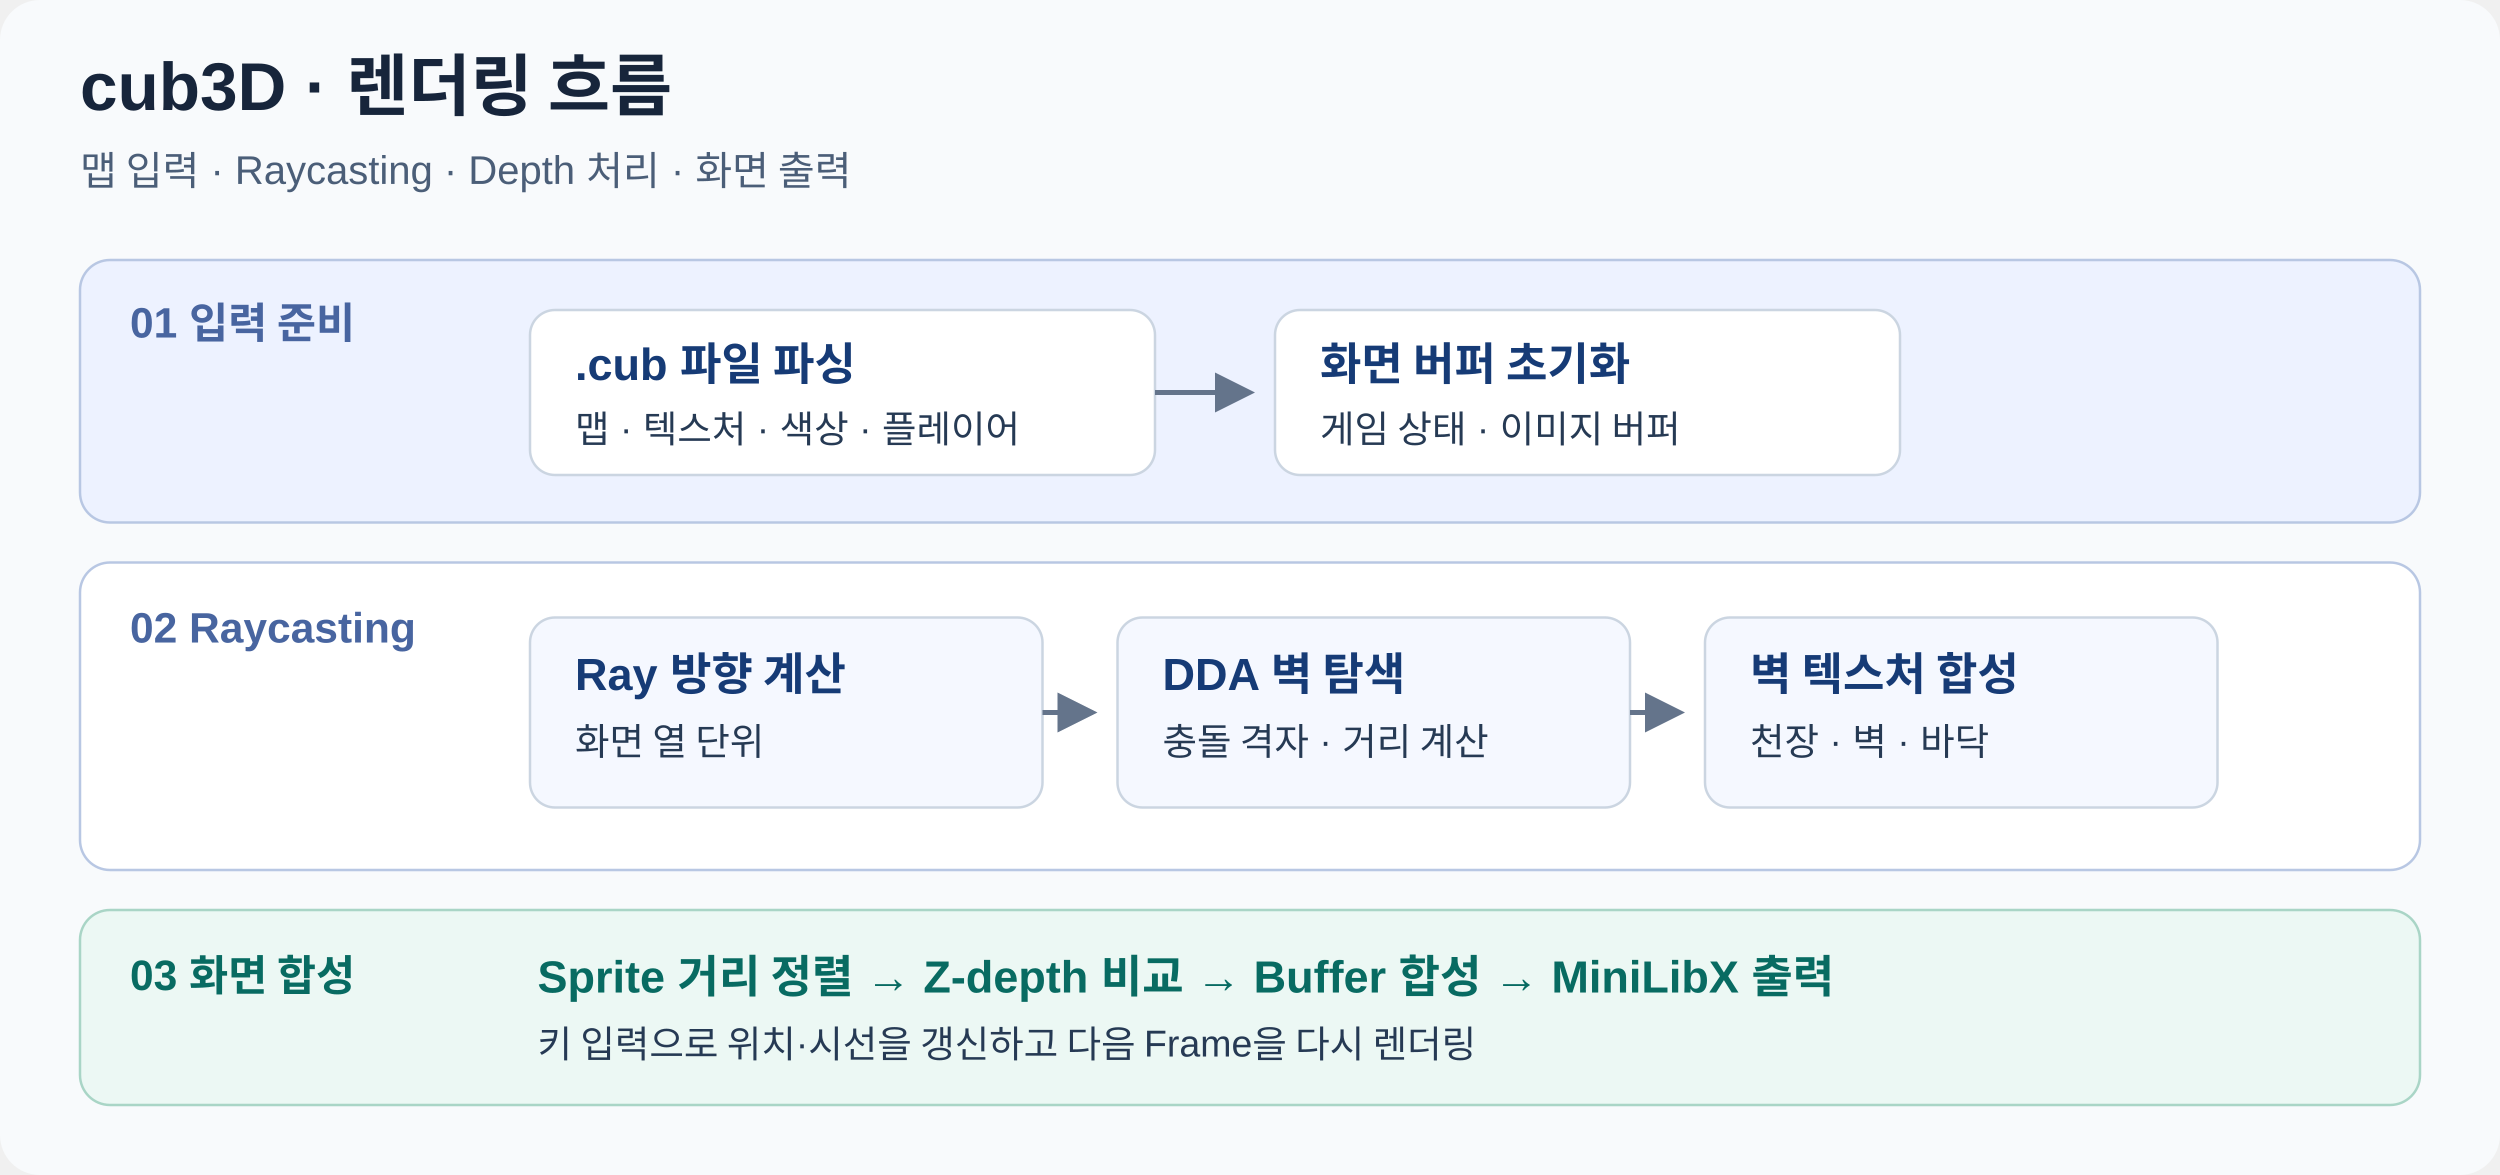
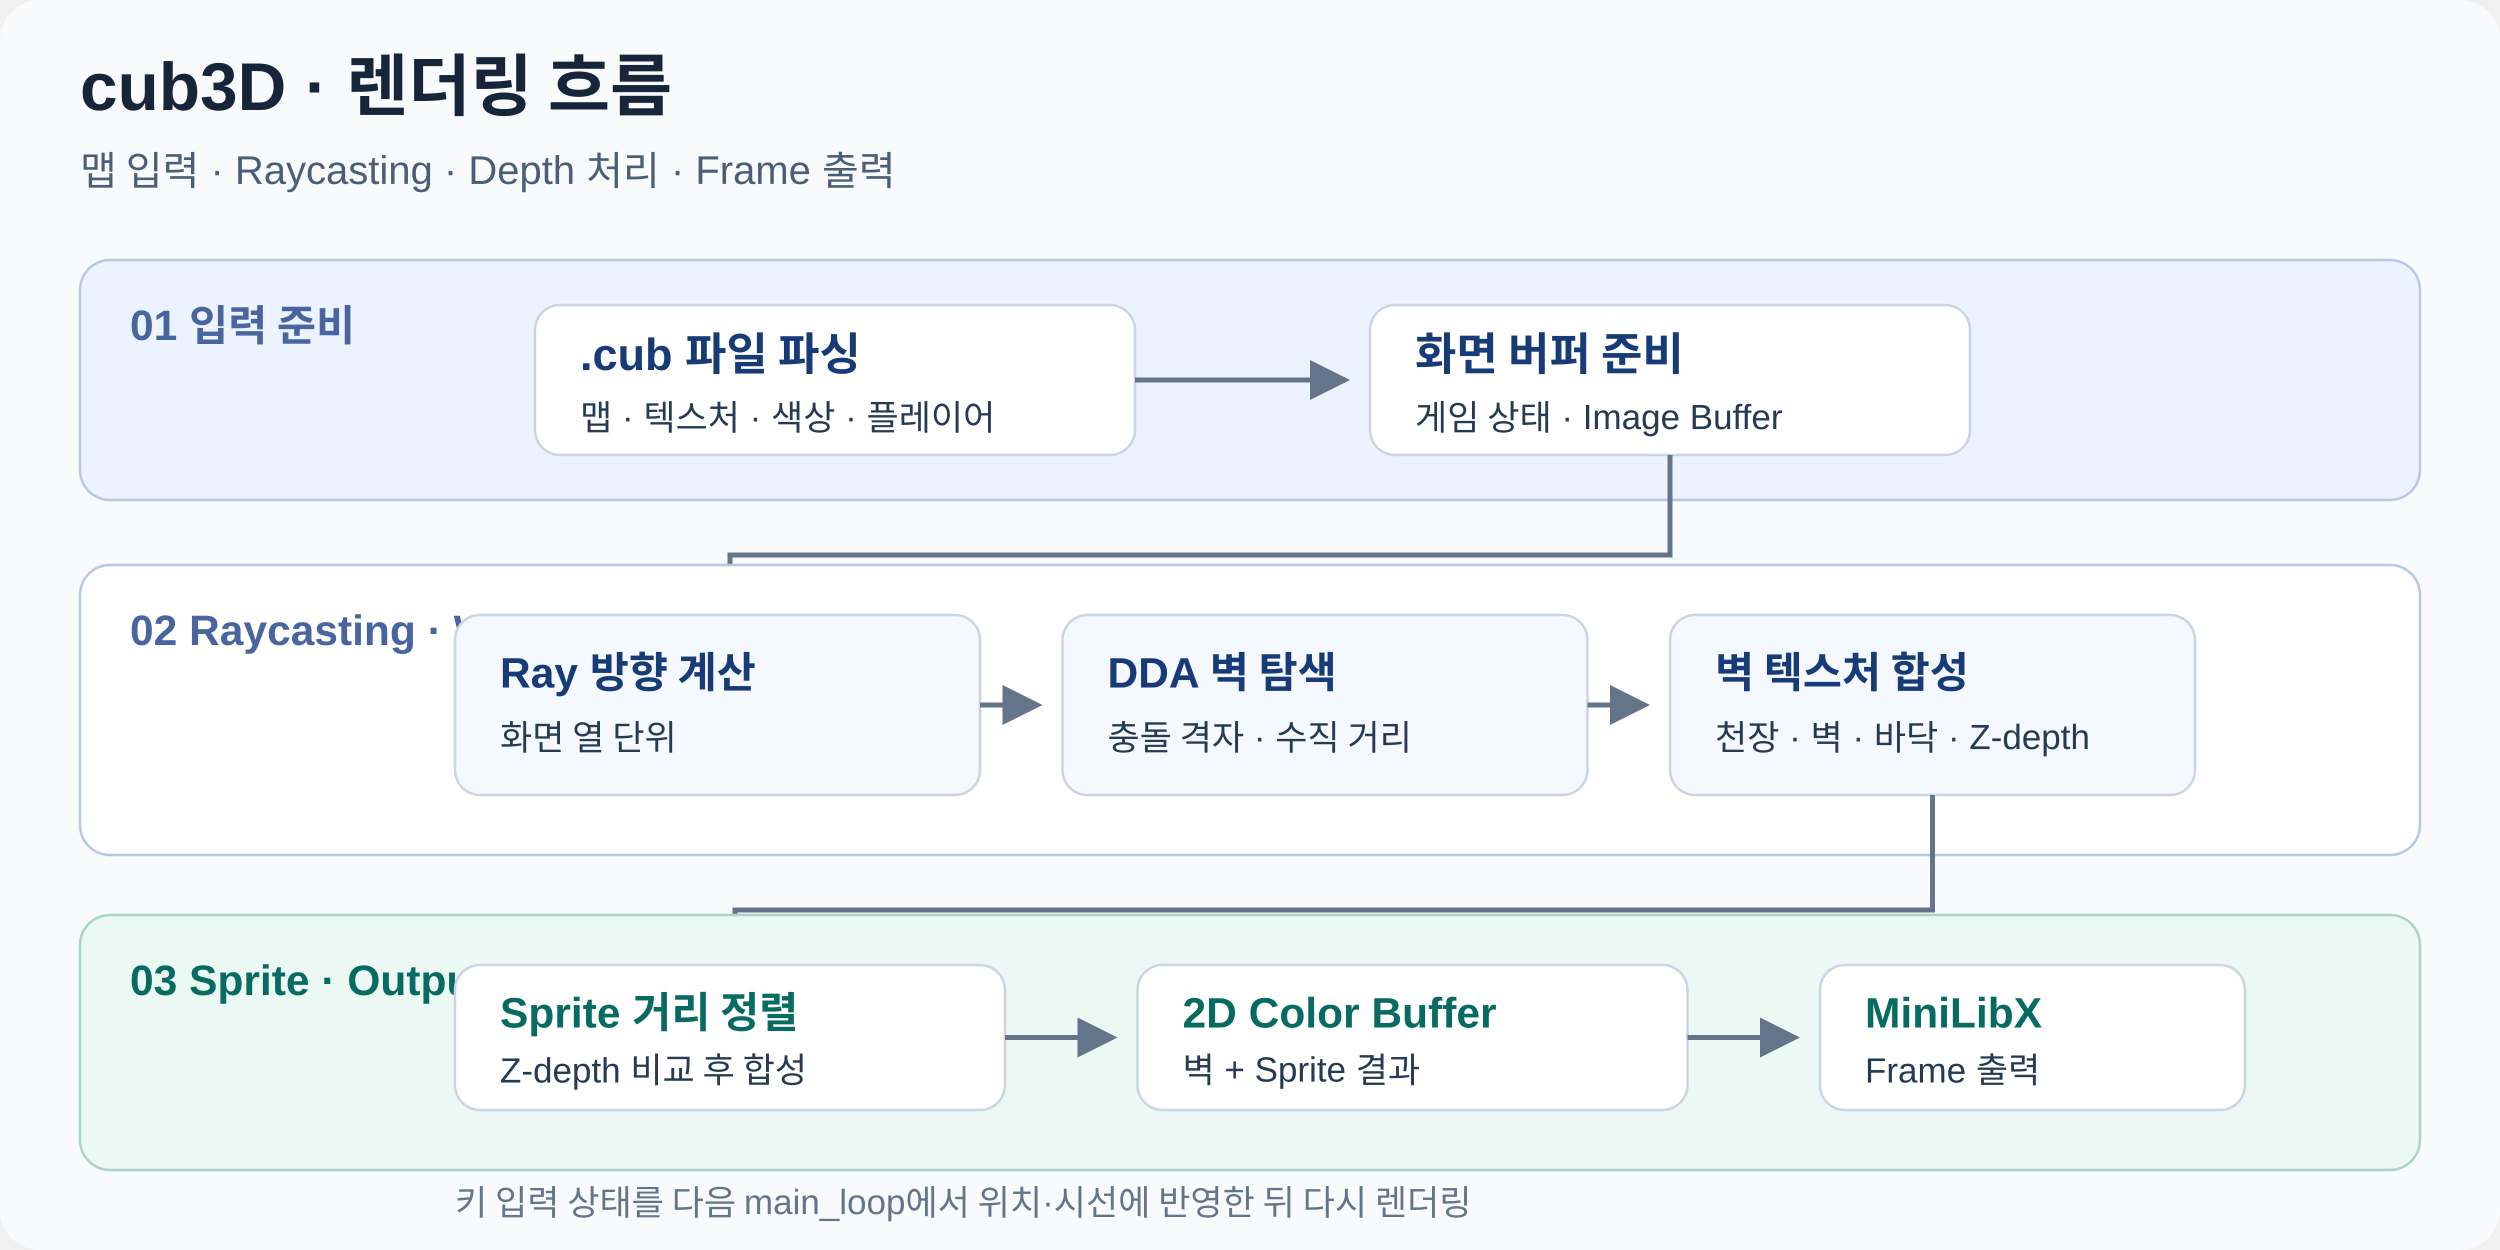
- <svg xmlns="http://www.w3.org/2000/svg" width="1000" height="470" viewBox="0 0 1000 470" role="img" aria-labelledby="title desc">
+ <svg xmlns="http://www.w3.org/2000/svg" width="1000" height="500" viewBox="0 0 1000 500" role="img" aria-labelledby="title desc">
  <defs>
    <marker id="arrow" markerWidth="8" markerHeight="8" refX="7" refY="4" orient="auto">
      <path d="M0 0 L8 4 L0 8Z" fill="#64748b" />
    </marker>
  </defs>
-   <rect width="1000" height="470" rx="16" fill="#f8fafc" />
+   <rect width="1000" height="500" rx="16" fill="#f8fafc" />
  <g font-family="Arial,'Noto Sans CJK KR','Malgun Gothic',sans-serif">
    <text x="32" y="44" font-size="27" font-weight="700" fill="#17253b">cub3D · 렌더링 흐름</text>
-     <text x="32" y="74" font-size="16" fill="#4b5e78">맵 입력 · Raycasting · Depth 처리 · 화면 출력</text>
-     <rect x="32" y="104" width="936" height="105" rx="12" fill="#edf2ff" stroke="#b8c7e3" />
-     <text x="52" y="135" font-size="17" font-weight="700" fill="#4865a0">01  입력 준비</text>
-     <rect x="212" y="124" width="250" height="66" rx="10" fill="#fff" stroke="#cbd5e1" />
-     <text x="230" y="152" font-size="18" font-weight="700" fill="#163b76">.cub 파일 파싱</text>
-     <text x="230" y="177" font-size="15" fill="#263a54">맵 · 텍스처 · 색상 · 플레이어</text>
-     <rect x="510" y="124" width="250" height="66" rx="10" fill="#fff" stroke="#cbd5e1" />
-     <text x="528" y="152" font-size="18" font-weight="700" fill="#163b76">화면 버퍼 초기화</text>
-     <text x="528" y="177" font-size="15" fill="#263a54">게임 상태 · 이미지 버퍼</text>
-     <path d="M462 157 H500" fill="none" stroke="#64748b" stroke-width="2" marker-end="url(#arrow)" />
-     <rect x="32" y="225" width="936" height="123" rx="12" fill="#fff" stroke="#b8c7e3" />
-     <text x="52" y="257" font-size="17" font-weight="700" fill="#4865a0">02  Raycasting</text>
-     <rect x="212" y="247" width="205" height="76" rx="10" fill="#f5f8ff" stroke="#cbd5e1" />
-     <text x="230" y="276" font-size="18" font-weight="700" fill="#163b76">Ray 방향 계산</text>
-     <text x="230" y="302" font-size="15" fill="#263a54">화면 열 단위</text>
-     <rect x="447" y="247" width="205" height="76" rx="10" fill="#f5f8ff" stroke="#cbd5e1" />
-     <text x="465" y="276" font-size="18" font-weight="700" fill="#163b76">DDA 벽 탐색</text>
-     <text x="465" y="302" font-size="15" fill="#263a54">충돌 격자 · 거리 계산</text>
-     <rect x="682" y="247" width="205" height="76" rx="10" fill="#f5f8ff" stroke="#cbd5e1" />
-     <text x="700" y="276" font-size="18" font-weight="700" fill="#163b76">벽 텍스처 합성</text>
-     <text x="700" y="302" font-size="15" fill="#263a54">천장 · 벽 · 바닥</text>
-     <path d="M417 285 H437" fill="none" stroke="#64748b" stroke-width="2" marker-end="url(#arrow)" />
-     <path d="M652 285 H672" fill="none" stroke="#64748b" stroke-width="2" marker-end="url(#arrow)" />
-     <rect x="32" y="364" width="936" height="78" rx="12" fill="#ecf8f4" stroke="#a9d5c6" />
-     <text x="52" y="396" font-size="17" font-weight="700" fill="#086b62">03  화면 합성</text>
-     <text x="215" y="397" font-size="18" font-weight="700" fill="#086b62">Sprite 거리 정렬 → Z-depth 비교 → Buffer 합성 → MiniLibX 출력</text>
-     <text x="215" y="423" font-size="15" fill="#263a54">키 입력으로 위치·시선을 갱신하고 다음 Frame을 다시 렌더링</text>
+     <text x="32" y="74" font-size="16" fill="#4b5e78">맵 입력 · Raycasting · Depth 처리 · Frame 출력</text>
+     <rect x="32" y="104" width="936" height="96" rx="12" fill="#edf2ff" stroke="#b8c7e3" />
+     <text x="52" y="136" font-size="17" font-weight="700" fill="#4865a0">01  입력 준비</text>
+     <rect x="214" y="122" width="240" height="60" rx="10" fill="#fff" stroke="#cbd5e1" />
+     <text x="232" y="148" font-size="18" font-weight="700" fill="#163b76">.cub 파일 파싱</text>
+     <text x="232" y="172" font-size="14" fill="#263a54">맵 · 텍스처 · 색상 · 플레이어</text>
+     <rect x="548" y="122" width="240" height="60" rx="10" fill="#fff" stroke="#cbd5e1" />
+     <text x="566" y="148" font-size="18" font-weight="700" fill="#163b76">화면 버퍼 준비</text>
+     <text x="566" y="172" font-size="14" fill="#263a54">게임 상태 · Image Buffer</text>
+     <path d="M454 152 H538" fill="none" stroke="#64748b" stroke-width="2" marker-end="url(#arrow)" />
+     <path d="M668 182 V222 H292 V242" fill="none" stroke="#64748b" stroke-width="2" marker-end="url(#arrow)" />
+     <rect x="32" y="226" width="936" height="116" rx="12" fill="#fff" stroke="#b8c7e3" />
+     <text x="52" y="258" font-size="17" font-weight="700" fill="#4865a0">02  Raycasting · Wall</text>
+     <rect x="182" y="246" width="210" height="72" rx="10" fill="#f5f8ff" stroke="#cbd5e1" />
+     <text x="200" y="275" font-size="17" font-weight="700" fill="#163b76">Ray 방향 계산</text>
+     <text x="200" y="300" font-size="14" fill="#263a54">화면 열 단위</text>
+     <rect x="425" y="246" width="210" height="72" rx="10" fill="#f5f8ff" stroke="#cbd5e1" />
+     <text x="443" y="275" font-size="17" font-weight="700" fill="#163b76">DDA 벽 탐색</text>
+     <text x="443" y="300" font-size="14" fill="#263a54">충돌 격자 · 수직 거리</text>
+     <rect x="668" y="246" width="210" height="72" rx="10" fill="#f5f8ff" stroke="#cbd5e1" />
+     <text x="686" y="275" font-size="17" font-weight="700" fill="#163b76">벽 텍스처 합성</text>
+     <text x="686" y="300" font-size="14" fill="#263a54">천장 · 벽 · 바닥 · Z-depth</text>
+     <path d="M392 282 H415" fill="none" stroke="#64748b" stroke-width="2" marker-end="url(#arrow)" />
+     <path d="M635 282 H658" fill="none" stroke="#64748b" stroke-width="2" marker-end="url(#arrow)" />
+     <path d="M773 318 V364 H294 V382" fill="none" stroke="#64748b" stroke-width="2" marker-end="url(#arrow)" />
+     <rect x="32" y="366" width="936" height="102" rx="12" fill="#ecf8f4" stroke="#a9d5c6" />
+     <text x="52" y="398" font-size="17" font-weight="700" fill="#086b62">03  Sprite · Output</text>
+     <rect x="182" y="386" width="220" height="58" rx="10" fill="#fff" stroke="#cbd5e1" />
+     <text x="200" y="411" font-size="17" font-weight="700" fill="#086b62">Sprite 거리 정렬</text>
+     <text x="200" y="433" font-size="14" fill="#263a54">Z-depth 비교 후 합성</text>
+     <rect x="455" y="386" width="220" height="58" rx="10" fill="#fff" stroke="#cbd5e1" />
+     <text x="473" y="411" font-size="17" font-weight="700" fill="#086b62">2D Color Buffer</text>
+     <text x="473" y="433" font-size="14" fill="#263a54">벽 + Sprite 결과</text>
+     <rect x="728" y="386" width="170" height="58" rx="10" fill="#fff" stroke="#cbd5e1" />
+     <text x="746" y="411" font-size="17" font-weight="700" fill="#086b62">MiniLibX</text>
+     <text x="746" y="433" font-size="14" fill="#263a54">Frame 출력</text>
+     <path d="M402 415 H445" fill="none" stroke="#64748b" stroke-width="2" marker-end="url(#arrow)" />
+     <path d="M675 415 H718" fill="none" stroke="#64748b" stroke-width="2" marker-end="url(#arrow)" />
+     <text x="182" y="486" font-size="14" fill="#64748b">키 입력 상태를 다음 main_loop에서 위치·시선에 반영한 뒤 다시 렌더링</text>
  </g>
</svg>
